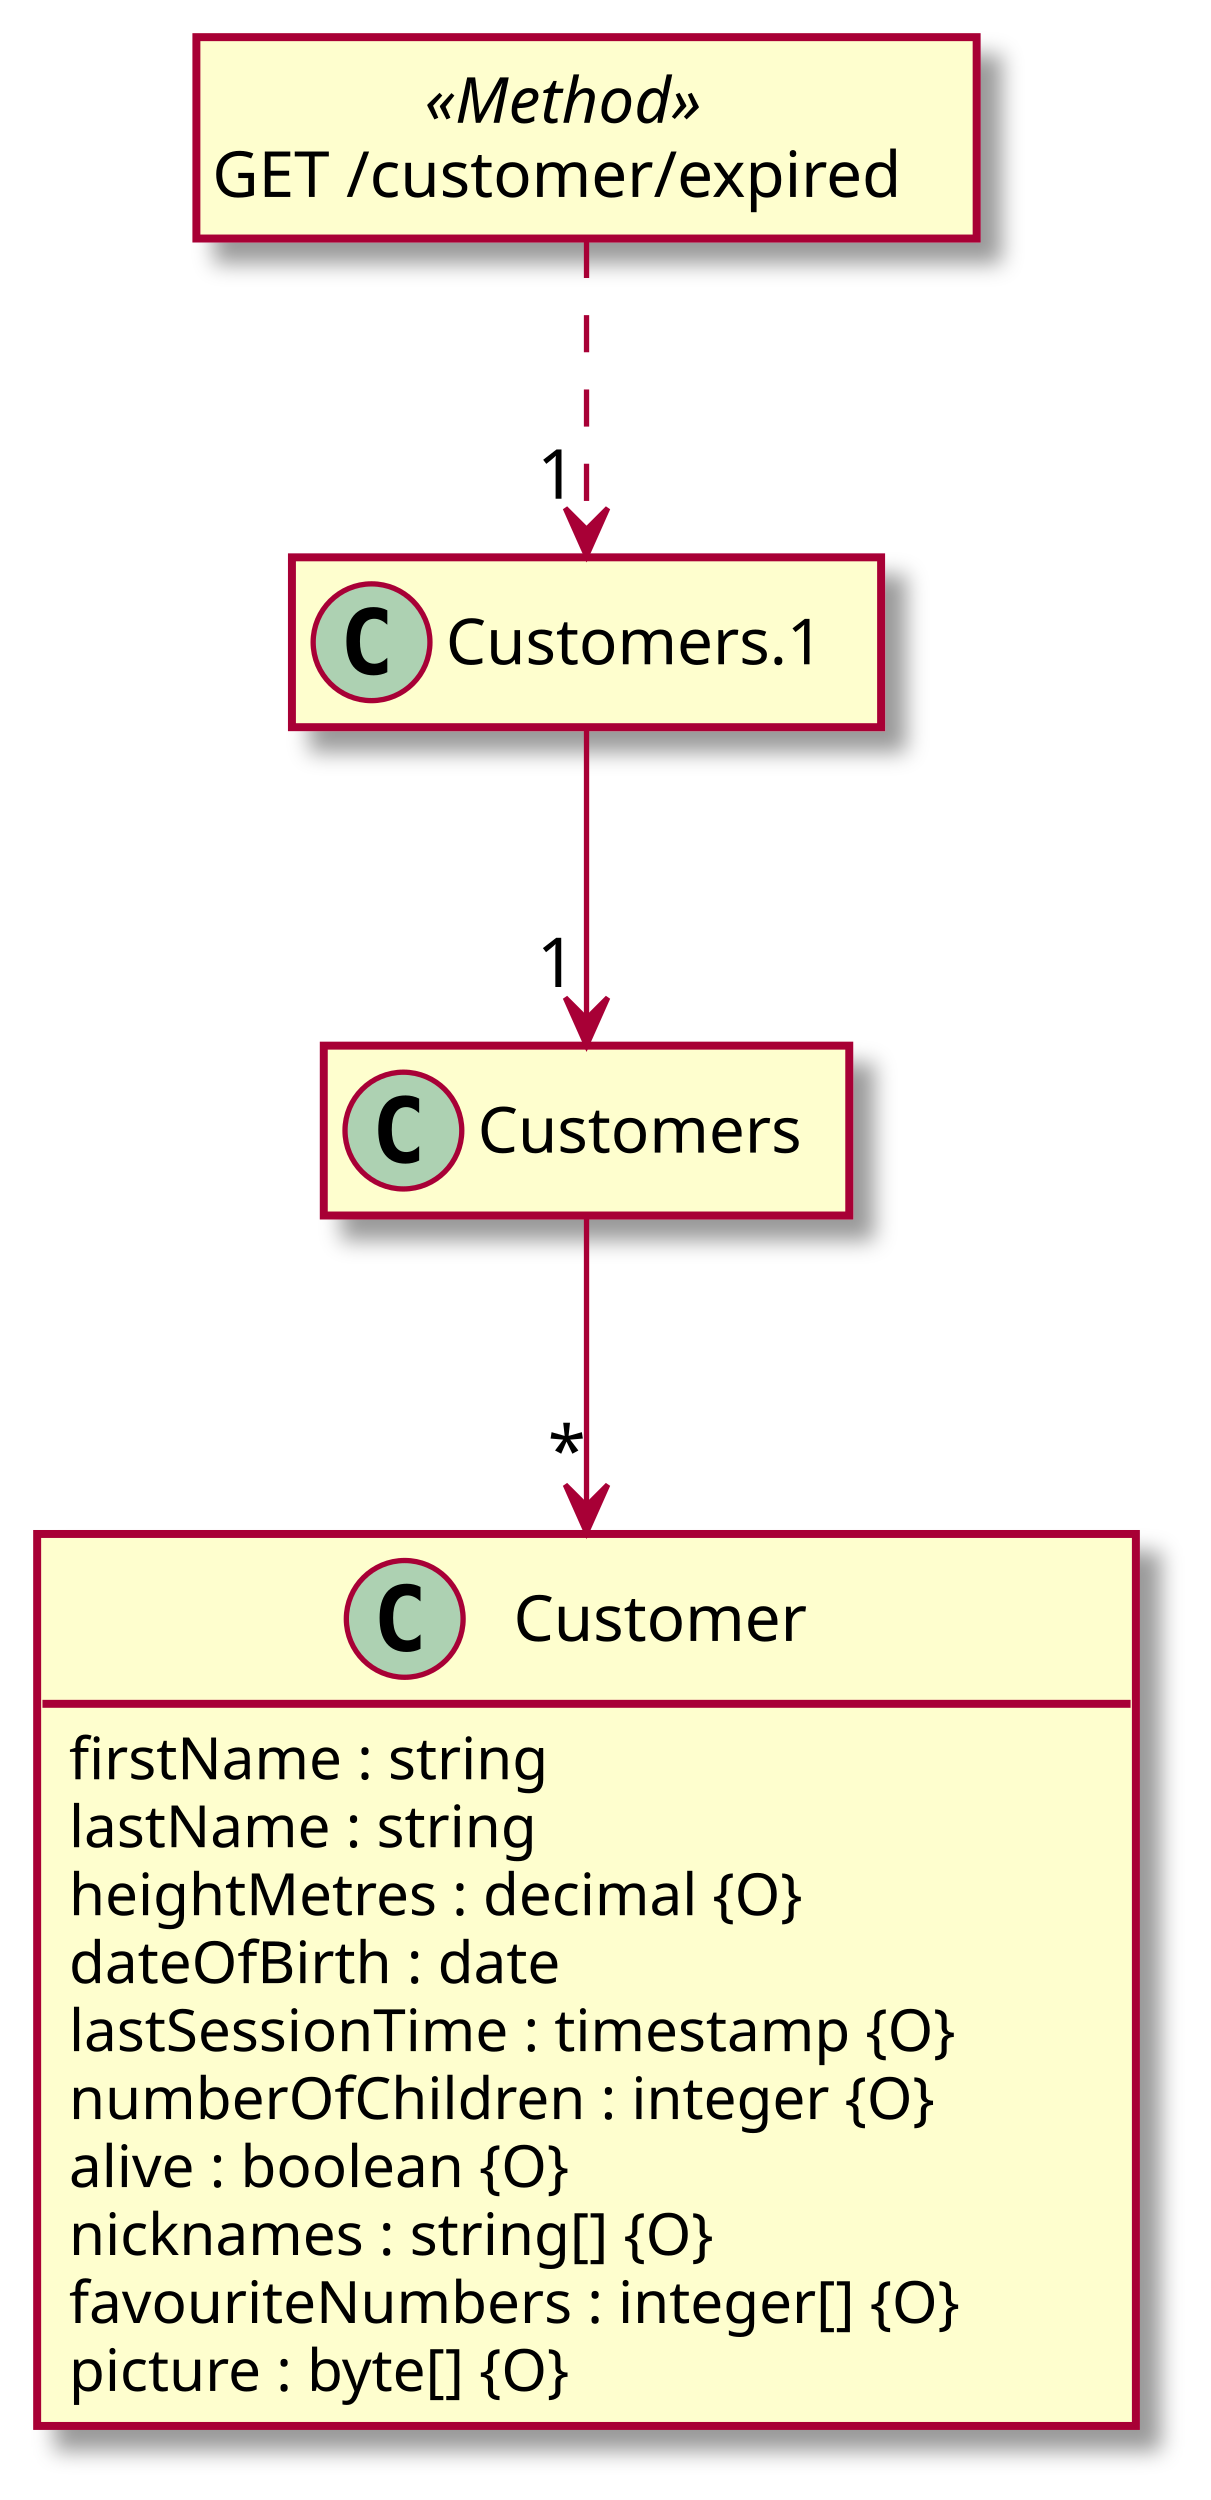
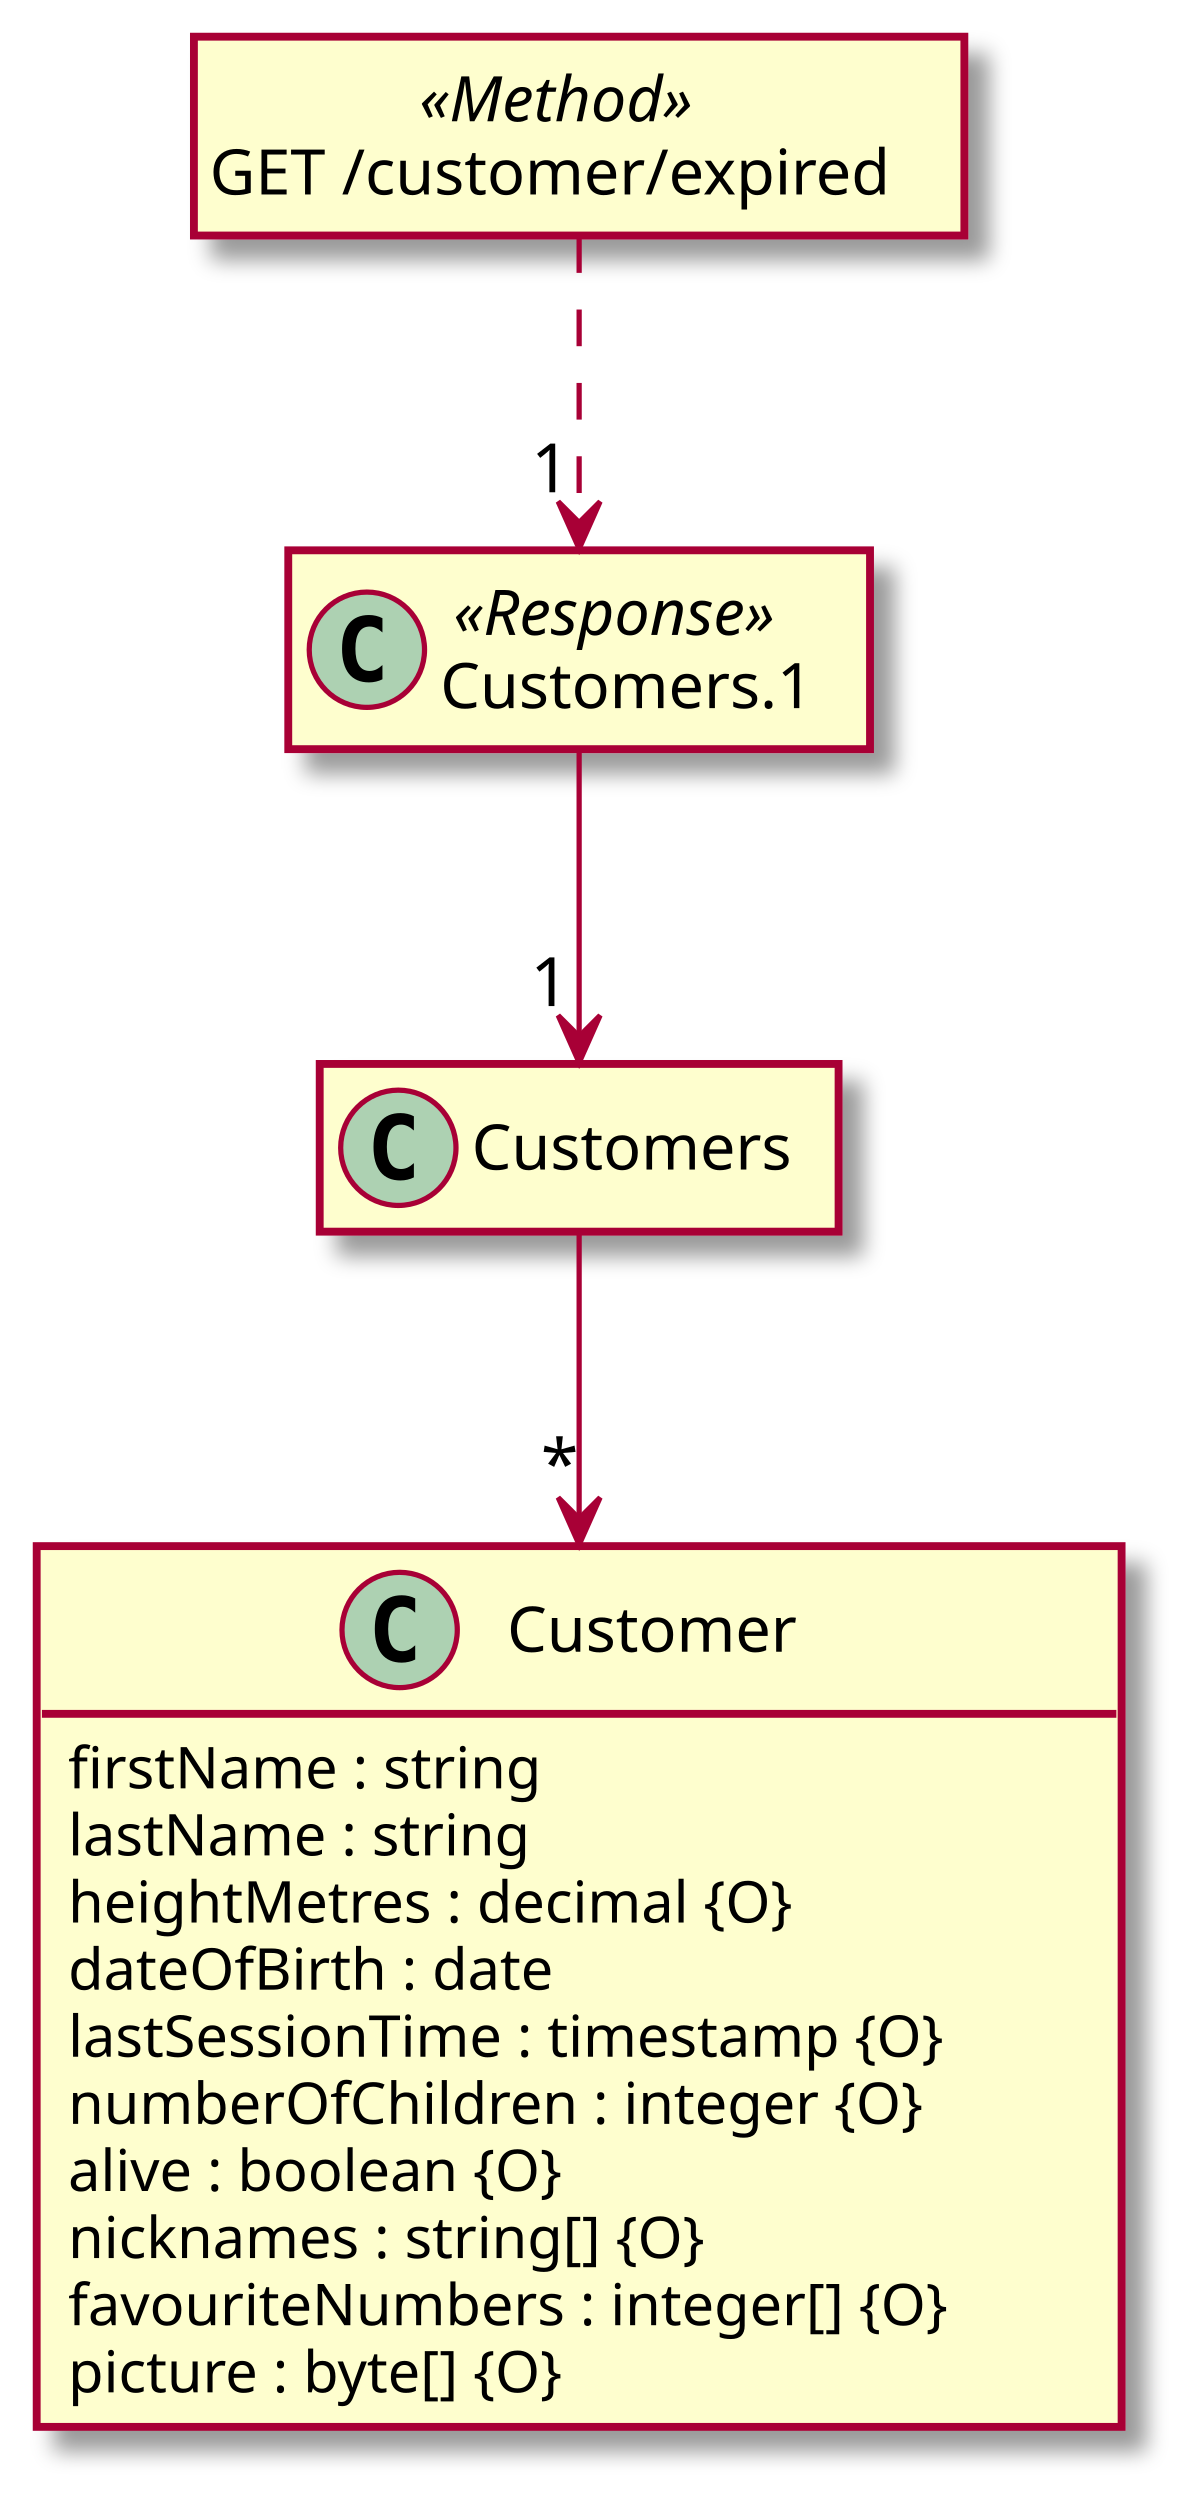
- <svg xmlns="http://www.w3.org/2000/svg" contentScriptType="application/ecmascript" contentStyleType="text/css" height="471px" preserveAspectRatio="none" style="width:228px;height:471px;" version="1.1" viewBox="0 0 228 471" width="228px" zoomAndPan="magnify">
+ <svg xmlns="http://www.w3.org/2000/svg" contentScriptType="application/ecmascript" contentStyleType="text/css" height="477px" preserveAspectRatio="none" style="width:228px;height:477px;" version="1.1" viewBox="0 0 228 477" width="228px" zoomAndPan="magnify">
  <defs>
-     <filter height="300%" id="f16ds82c8mqiuk" width="300%" x="-1" y="-1">
+     <filter height="300%" id="f1hwmq0w0wkbdb" width="300%" x="-1" y="-1">
      <feGaussianBlur result="blurOut" stdDeviation="2.0" />
      <feColorMatrix in="blurOut" result="blurOut2" type="matrix" values="0 0 0 0 0 0 0 0 0 0 0 0 0 0 0 0 0 0 .4 0" />
      <feOffset dx="4.0" dy="4.0" in="blurOut2" result="blurOut3" />
      <feBlend in="SourceGraphic" in2="blurOut3" mode="normal" />
    </filter>
  </defs>
  <g>
-     <rect codeLine="6" fill="#FEFECE" filter="url(#f16ds82c8mqiuk)" height="32" id="Customers" style="stroke:#A80036;stroke-width:1.5;" width="99" x="61" y="197" />
-     <ellipse cx="76" cy="213" fill="#ADD1B2" rx="11" ry="11" style="stroke:#A80036;stroke-width:1.0;" />
-     <path d="M78.969,218.641 Q78.391,218.938 77.75,219.078 Q77.109,219.234 76.406,219.234 Q73.906,219.234 72.578,217.594 Q71.266,215.938 71.266,212.812 Q71.266,209.688 72.578,208.031 Q73.906,206.375 76.406,206.375 Q77.109,206.375 77.75,206.531 Q78.406,206.688 78.969,206.984 L78.969,209.703 Q78.344,209.125 77.75,208.859 Q77.156,208.578 76.531,208.578 Q75.188,208.578 74.5,209.656 Q73.812,210.719 73.812,212.812 Q73.812,214.906 74.5,215.984 Q75.188,217.047 76.531,217.047 Q77.156,217.047 77.75,216.781 Q78.344,216.5 78.969,215.922 L78.969,218.641 Z " fill="#000000" />
-     <text fill="#000000" font-family="sans-serif" font-size="12" lengthAdjust="spacing" textLength="67" x="90" y="217.154">Customers</text>
-     <rect codeLine="9" fill="#FEFECE" filter="url(#f16ds82c8mqiuk)" height="168.047" id="Customer" style="stroke:#A80036;stroke-width:1.5;" width="207" x="7" y="289" />
-     <ellipse cx="76.25" cy="305" fill="#ADD1B2" rx="11" ry="11" style="stroke:#A80036;stroke-width:1.0;" />
-     <path d="M79.219,310.641 Q78.641,310.938 78,311.078 Q77.359,311.234 76.656,311.234 Q74.156,311.234 72.828,309.594 Q71.516,307.938 71.516,304.812 Q71.516,301.688 72.828,300.031 Q74.156,298.375 76.656,298.375 Q77.359,298.375 78,298.531 Q78.656,298.688 79.219,298.984 L79.219,301.703 Q78.594,301.125 78,300.859 Q77.406,300.578 76.781,300.578 Q75.438,300.578 74.75,301.656 Q74.062,302.719 74.062,304.812 Q74.062,306.906 74.75,307.984 Q75.438,309.047 76.781,309.047 Q77.406,309.047 78,308.781 Q78.594,308.5 79.219,307.922 L79.219,310.641 Z " fill="#000000" />
-     <text fill="#000000" font-family="sans-serif" font-size="12" lengthAdjust="spacing" textLength="60" x="96.75" y="309.154">Customer</text>
-     <line style="stroke:#A80036;stroke-width:1.5;" x1="8" x2="213" y1="321" y2="321" />
-     <text fill="#000000" font-family="sans-serif" font-size="11" lengthAdjust="spacing" textLength="101" x="13" y="335.21">firstName : string</text>
-     <text fill="#000000" font-family="sans-serif" font-size="11" lengthAdjust="spacing" textLength="99" x="13" y="348.015">lastName : string</text>
-     <text fill="#000000" font-family="sans-serif" font-size="11" lengthAdjust="spacing" textLength="157" x="13" y="360.82">heightMetres : decimal {O}</text>
-     <text fill="#000000" font-family="sans-serif" font-size="11" lengthAdjust="spacing" textLength="102" x="13" y="373.625">dateOfBirth : date</text>
-     <text fill="#000000" font-family="sans-serif" font-size="11" lengthAdjust="spacing" textLength="195" x="13" y="386.429">lastSessionTime : timestamp {O}</text>
-     <text fill="#000000" font-family="sans-serif" font-size="11" lengthAdjust="spacing" textLength="183" x="13" y="399.234">numberOfChildren : integer {O}</text>
-     <text fill="#000000" font-family="sans-serif" font-size="11" lengthAdjust="spacing" textLength="110" x="13" y="412.039">alive : boolean {O}</text>
-     <text fill="#000000" font-family="sans-serif" font-size="11" lengthAdjust="spacing" textLength="141" x="13" y="424.843">nicknames : string[] {O}</text>
-     <text fill="#000000" font-family="sans-serif" font-size="11" lengthAdjust="spacing" textLength="189" x="13" y="437.648">favouriteNumbers : integer[] {O}</text>
-     <text fill="#000000" font-family="sans-serif" font-size="11" lengthAdjust="spacing" textLength="110" x="13" y="450.453">picture : byte[] {O}</text>
-     <rect codeLine="22" fill="#FEFECE" filter="url(#f16ds82c8mqiuk)" height="32" id="Customers.1" style="stroke:#A80036;stroke-width:1.5;" width="111" x="55" y="105" />
-     <ellipse cx="70" cy="121" fill="#ADD1B2" rx="11" ry="11" style="stroke:#A80036;stroke-width:1.0;" />
-     <path d="M72.969,126.641 Q72.391,126.938 71.75,127.078 Q71.109,127.234 70.406,127.234 Q67.906,127.234 66.578,125.594 Q65.266,123.938 65.266,120.812 Q65.266,117.688 66.578,116.031 Q67.906,114.375 70.406,114.375 Q71.109,114.375 71.75,114.531 Q72.406,114.688 72.969,114.984 L72.969,117.703 Q72.344,117.125 71.75,116.859 Q71.156,116.578 70.531,116.578 Q69.188,116.578 68.5,117.656 Q67.812,118.719 67.812,120.812 Q67.812,122.906 68.5,123.984 Q69.188,125.047 70.531,125.047 Q71.156,125.047 71.75,124.781 Q72.344,124.5 72.969,123.922 L72.969,126.641 Z " fill="#000000" />
-     <text fill="#000000" font-family="sans-serif" font-size="12" lengthAdjust="spacing" textLength="79" x="84" y="125.154">Customers.1</text>
-     <rect codeLine="25" fill="#FEFECE" filter="url(#f16ds82c8mqiuk)" height="37.938" id="GET /customer/expired" style="stroke:#A80036;stroke-width:1.5;" width="147" x="37" y="7" />
+     <rect codeLine="6" fill="#FEFECE" filter="url(#f1hwmq0w0wkbdb)" height="32" id="Customers" style="stroke:#A80036;stroke-width:1.5;" width="99" x="61" y="203" />
+     <ellipse cx="76" cy="219" fill="#ADD1B2" rx="11" ry="11" style="stroke:#A80036;stroke-width:1.0;" />
+     <path d="M78.969,224.641 Q78.391,224.938 77.75,225.078 Q77.109,225.234 76.406,225.234 Q73.906,225.234 72.578,223.594 Q71.266,221.938 71.266,218.812 Q71.266,215.688 72.578,214.031 Q73.906,212.375 76.406,212.375 Q77.109,212.375 77.75,212.531 Q78.406,212.688 78.969,212.984 L78.969,215.703 Q78.344,215.125 77.75,214.859 Q77.156,214.578 76.531,214.578 Q75.188,214.578 74.5,215.656 Q73.812,216.719 73.812,218.812 Q73.812,220.906 74.5,221.984 Q75.188,223.047 76.531,223.047 Q77.156,223.047 77.75,222.781 Q78.344,222.5 78.969,221.922 L78.969,224.641 Z " fill="#000000" />
+     <text fill="#000000" font-family="sans-serif" font-size="12" lengthAdjust="spacing" textLength="67" x="90" y="223.154">Customers</text>
+     <rect codeLine="9" fill="#FEFECE" filter="url(#f1hwmq0w0wkbdb)" height="168.047" id="Customer" style="stroke:#A80036;stroke-width:1.5;" width="207" x="7" y="295" />
+     <ellipse cx="76.25" cy="311" fill="#ADD1B2" rx="11" ry="11" style="stroke:#A80036;stroke-width:1.0;" />
+     <path d="M79.219,316.641 Q78.641,316.938 78,317.078 Q77.359,317.234 76.656,317.234 Q74.156,317.234 72.828,315.594 Q71.516,313.938 71.516,310.812 Q71.516,307.688 72.828,306.031 Q74.156,304.375 76.656,304.375 Q77.359,304.375 78,304.531 Q78.656,304.688 79.219,304.984 L79.219,307.703 Q78.594,307.125 78,306.859 Q77.406,306.578 76.781,306.578 Q75.438,306.578 74.75,307.656 Q74.062,308.719 74.062,310.812 Q74.062,312.906 74.75,313.984 Q75.438,315.047 76.781,315.047 Q77.406,315.047 78,314.781 Q78.594,314.5 79.219,313.922 L79.219,316.641 Z " fill="#000000" />
+     <text fill="#000000" font-family="sans-serif" font-size="12" lengthAdjust="spacing" textLength="60" x="96.75" y="315.154">Customer</text>
+     <line style="stroke:#A80036;stroke-width:1.5;" x1="8" x2="213" y1="327" y2="327" />
+     <text fill="#000000" font-family="sans-serif" font-size="11" lengthAdjust="spacing" textLength="101" x="13" y="341.21">firstName : string</text>
+     <text fill="#000000" font-family="sans-serif" font-size="11" lengthAdjust="spacing" textLength="99" x="13" y="354.015">lastName : string</text>
+     <text fill="#000000" font-family="sans-serif" font-size="11" lengthAdjust="spacing" textLength="157" x="13" y="366.82">heightMetres : decimal {O}</text>
+     <text fill="#000000" font-family="sans-serif" font-size="11" lengthAdjust="spacing" textLength="102" x="13" y="379.625">dateOfBirth : date</text>
+     <text fill="#000000" font-family="sans-serif" font-size="11" lengthAdjust="spacing" textLength="195" x="13" y="392.429">lastSessionTime : timestamp {O}</text>
+     <text fill="#000000" font-family="sans-serif" font-size="11" lengthAdjust="spacing" textLength="183" x="13" y="405.234">numberOfChildren : integer {O}</text>
+     <text fill="#000000" font-family="sans-serif" font-size="11" lengthAdjust="spacing" textLength="110" x="13" y="418.039">alive : boolean {O}</text>
+     <text fill="#000000" font-family="sans-serif" font-size="11" lengthAdjust="spacing" textLength="141" x="13" y="430.843">nicknames : string[] {O}</text>
+     <text fill="#000000" font-family="sans-serif" font-size="11" lengthAdjust="spacing" textLength="189" x="13" y="443.648">favouriteNumbers : integer[] {O}</text>
+     <text fill="#000000" font-family="sans-serif" font-size="11" lengthAdjust="spacing" textLength="110" x="13" y="456.453">picture : byte[] {O}</text>
+     <rect codeLine="22" fill="#FEFECE" filter="url(#f1hwmq0w0wkbdb)" height="37.938" id="Customers.1" style="stroke:#A80036;stroke-width:1.5;" width="111" x="55" y="105" />
+     <ellipse cx="70" cy="123.969" fill="#ADD1B2" rx="11" ry="11" style="stroke:#A80036;stroke-width:1.0;" />
+     <path d="M72.969,129.609 Q72.391,129.906 71.75,130.047 Q71.109,130.203 70.406,130.203 Q67.906,130.203 66.578,128.562 Q65.266,126.906 65.266,123.781 Q65.266,120.656 66.578,119 Q67.906,117.344 70.406,117.344 Q71.109,117.344 71.75,117.5 Q72.406,117.656 72.969,117.953 L72.969,120.672 Q72.344,120.094 71.75,119.828 Q71.156,119.547 70.531,119.547 Q69.188,119.547 68.5,120.625 Q67.812,121.688 67.812,123.781 Q67.812,125.875 68.5,126.953 Q69.188,128.016 70.531,128.016 Q71.156,128.016 71.75,127.75 Q72.344,127.469 72.969,126.891 L72.969,129.609 Z " fill="#000000" />
+     <text fill="#000000" font-family="sans-serif" font-size="12" font-style="italic" lengthAdjust="spacing" textLength="74" x="86.5" y="121.139">«Response»</text>
+     <text fill="#000000" font-family="sans-serif" font-size="12" lengthAdjust="spacing" textLength="79" x="84" y="135.107">Customers.1</text>
+     <rect codeLine="25" fill="#FEFECE" filter="url(#f1hwmq0w0wkbdb)" height="37.938" id="GET /customer/expired" style="stroke:#A80036;stroke-width:1.5;" width="147" x="37" y="7" />
    <text fill="#000000" font-family="sans-serif" font-size="12" font-style="italic" lengthAdjust="spacing" textLength="61" x="80" y="23.139">«Method»</text>
    <text fill="#000000" font-family="sans-serif" font-size="12" lengthAdjust="spacing" textLength="141" x="40" y="37.107">GET /customer/expired</text>
-     <path codeLine="28" d="M110.5,229.15 C110.5,242.31 110.5,262.52 110.5,283.64 " fill="none" id="Customers-to-Customer" style="stroke:#A80036;stroke-width:1.0;" />
-     <polygon fill="#A80036" points="110.5,288.73,114.5,279.73,110.5,283.73,106.5,279.73,110.5,288.73" style="stroke:#A80036;stroke-width:1.0;" />
-     <text fill="#000000" font-family="sans-serif" font-size="13" lengthAdjust="spacing" textLength="7" x="103.199" y="277.914">*</text>
-     <path codeLine="30" d="M110.5,137.27 C110.5,152.23 110.5,175.12 110.5,191.63 " fill="none" id="Customers.1-to-Customers" style="stroke:#A80036;stroke-width:1.0;" />
-     <polygon fill="#A80036" points="110.5,196.96,114.5,187.96,110.5,191.96,106.5,187.96,110.5,196.96" style="stroke:#A80036;stroke-width:1.0;" />
-     <text fill="#000000" font-family="sans-serif" font-size="13" lengthAdjust="spacing" textLength="8" x="101.125" y="185.958">1</text>
-     <path codeLine="32" d="M110.5,45.37 C110.5,60.97 110.5,83.34 110.5,99.51 " fill="none" id="GET /customer/expired-to-Customers.1" style="stroke:#A80036;stroke-width:1.0;stroke-dasharray:7.0,7.0;" />
-     <polygon fill="#A80036" points="110.5,104.74,114.5,95.74,110.5,99.74,106.5,95.74,110.5,104.74" style="stroke:#A80036;stroke-width:1.0;" />
-     <text fill="#000000" font-family="sans-serif" font-size="13" lengthAdjust="spacing" textLength="8" x="101.175" y="93.958">1</text>
+     <path codeLine="28" d="M110.5,235.15 C110.5,248.31 110.5,268.52 110.5,289.64 " fill="none" id="Customers-to-Customer" style="stroke:#A80036;stroke-width:1.0;" />
+     <polygon fill="#A80036" points="110.5,294.73,114.5,285.73,110.5,289.73,106.5,285.73,110.5,294.73" style="stroke:#A80036;stroke-width:1.0;" />
+     <text fill="#000000" font-family="sans-serif" font-size="13" lengthAdjust="spacing" textLength="7" x="103.199" y="283.914">*</text>
+     <path codeLine="30" d="M110.5,143.37 C110.5,158.97 110.5,181.34 110.5,197.51 " fill="none" id="Customers.1-to-Customers" style="stroke:#A80036;stroke-width:1.0;" />
+     <polygon fill="#A80036" points="110.5,202.74,114.5,193.74,110.5,197.74,106.5,193.74,110.5,202.74" style="stroke:#A80036;stroke-width:1.0;" />
+     <text fill="#000000" font-family="sans-serif" font-size="13" lengthAdjust="spacing" textLength="8" x="101.175" y="191.958">1</text>
+     <path codeLine="32" d="M110.5,45.06 C110.5,60.51 110.5,82.86 110.5,99.67 " fill="none" id="GET /customer/expired-to-Customers.1" style="stroke:#A80036;stroke-width:1.0;stroke-dasharray:7.0,7.0;" />
+     <polygon fill="#A80036" points="110.5,104.7,114.5,95.7,110.5,99.7,106.5,95.7,110.5,104.7" style="stroke:#A80036;stroke-width:1.0;" />
+     <text fill="#000000" font-family="sans-serif" font-size="13" lengthAdjust="spacing" textLength="8" x="101.325" y="93.923">1</text>
  </g>
</svg>
